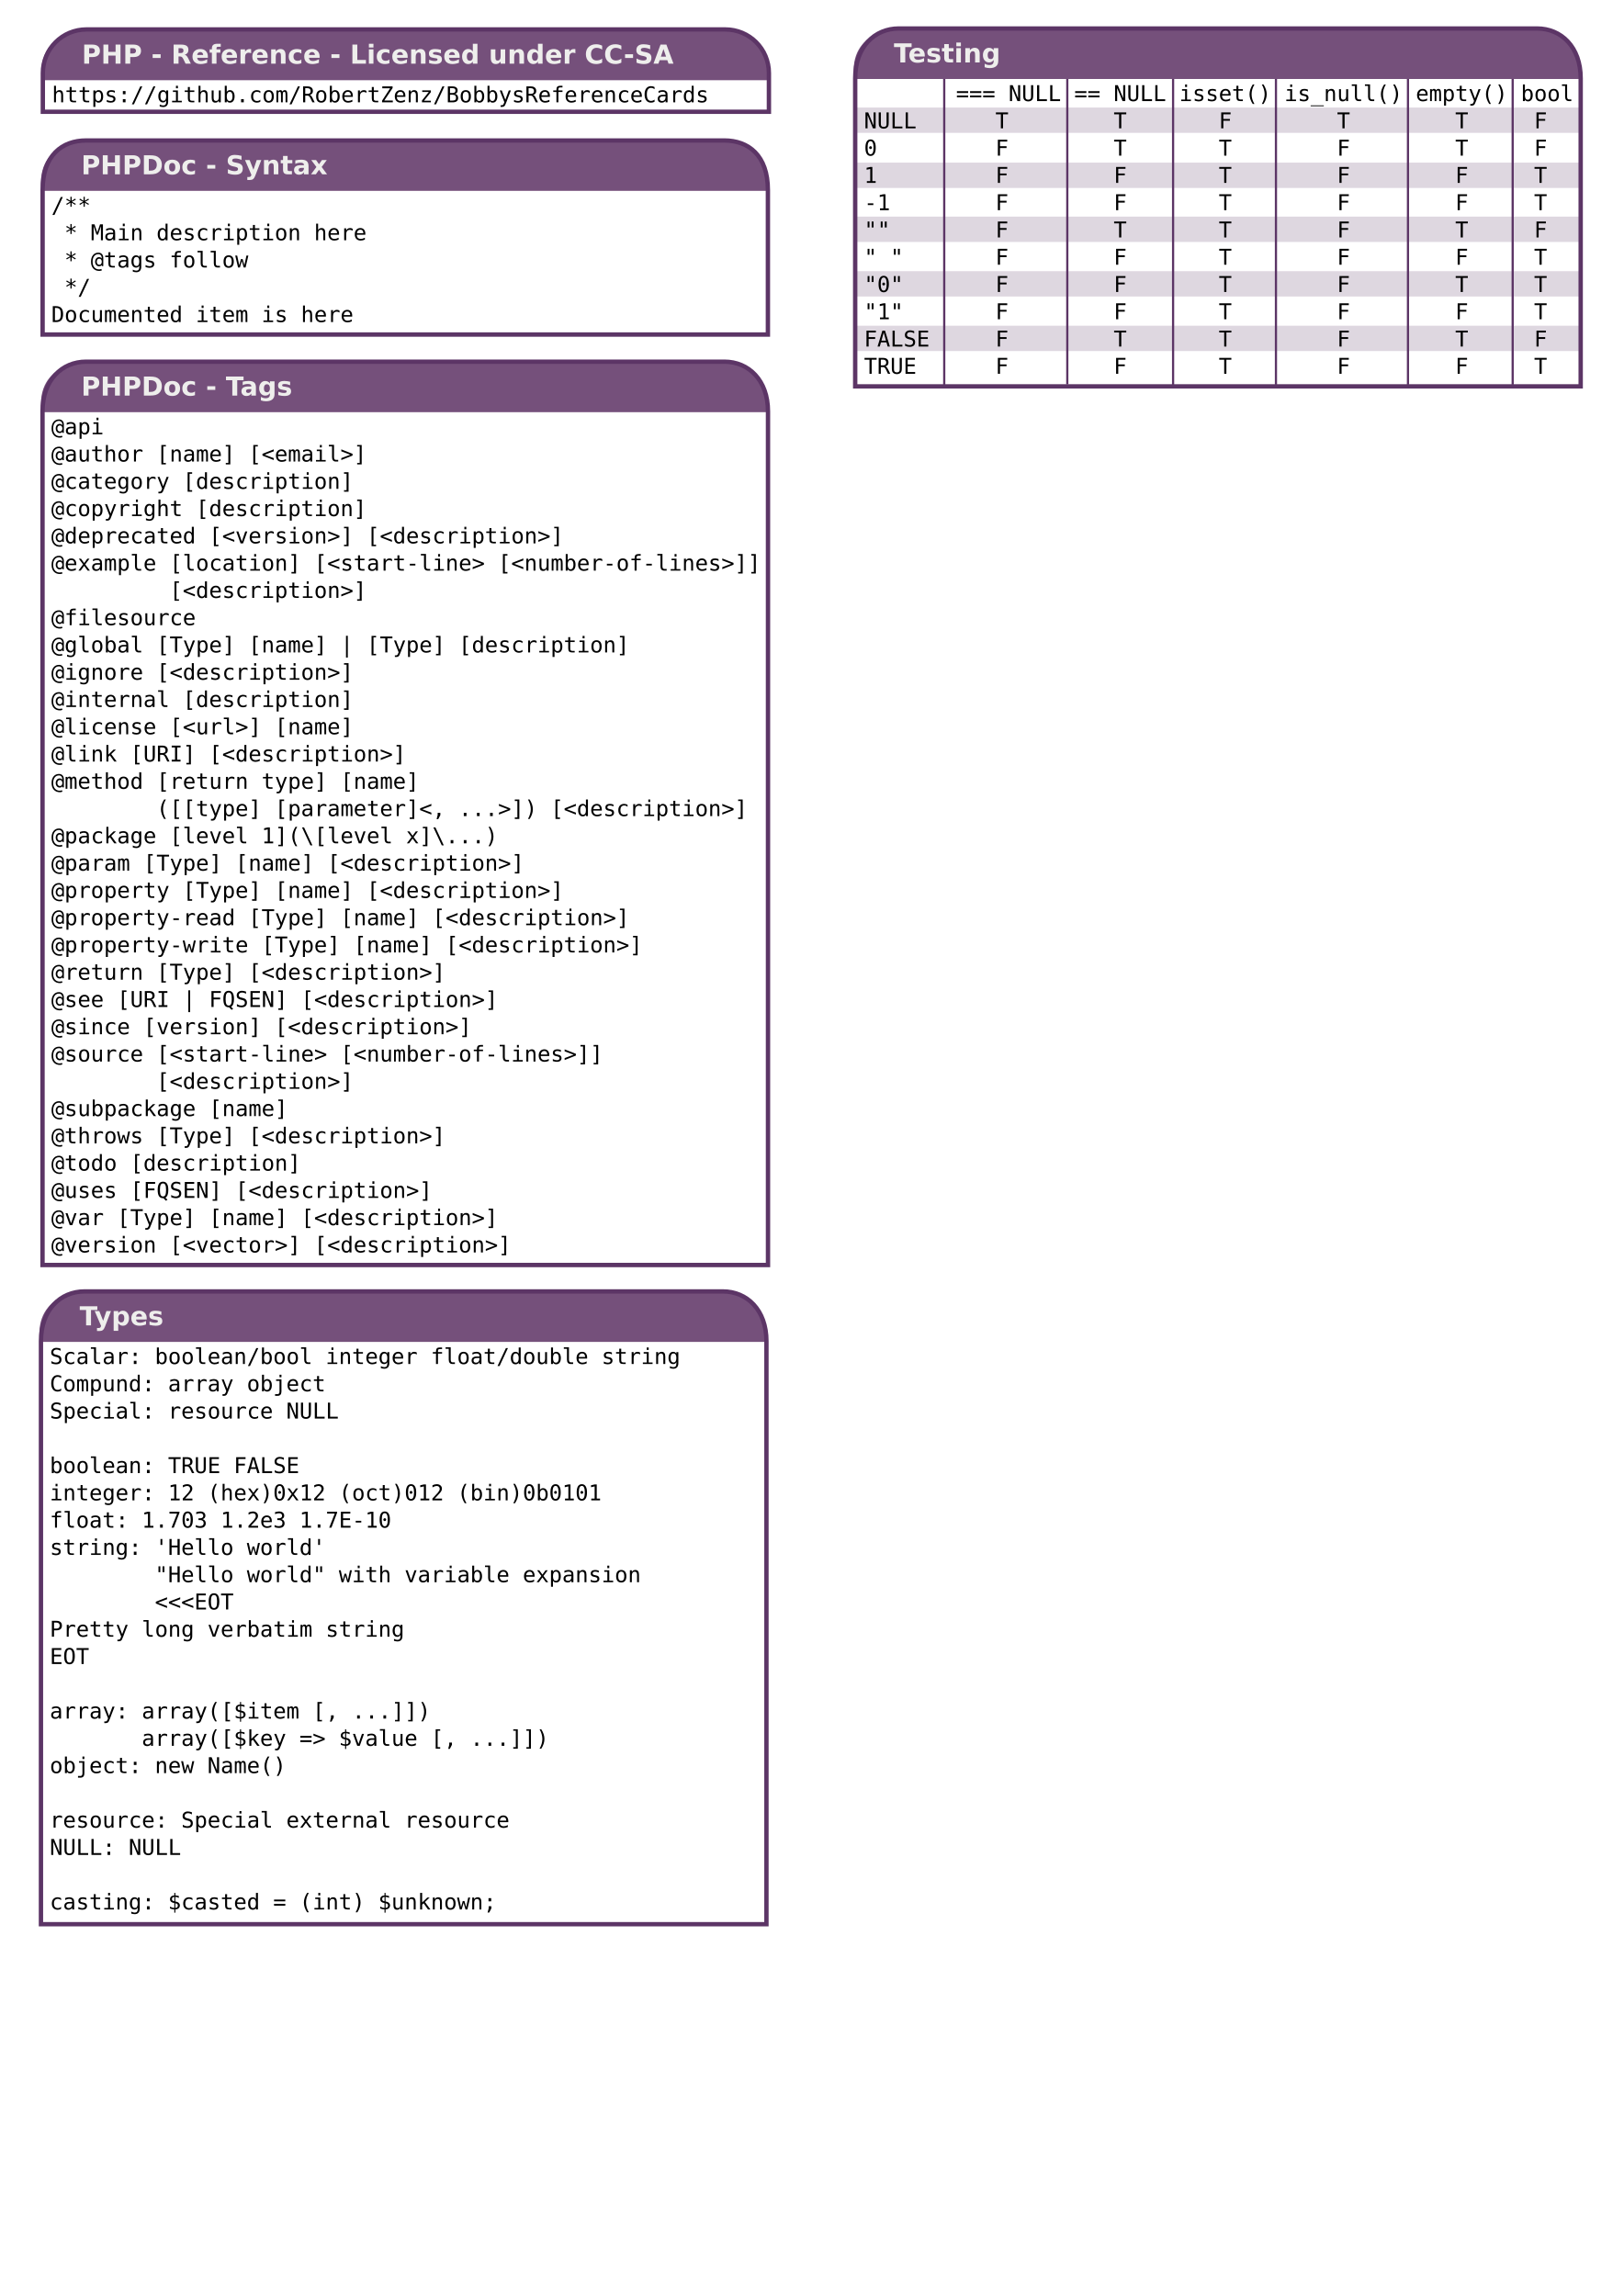
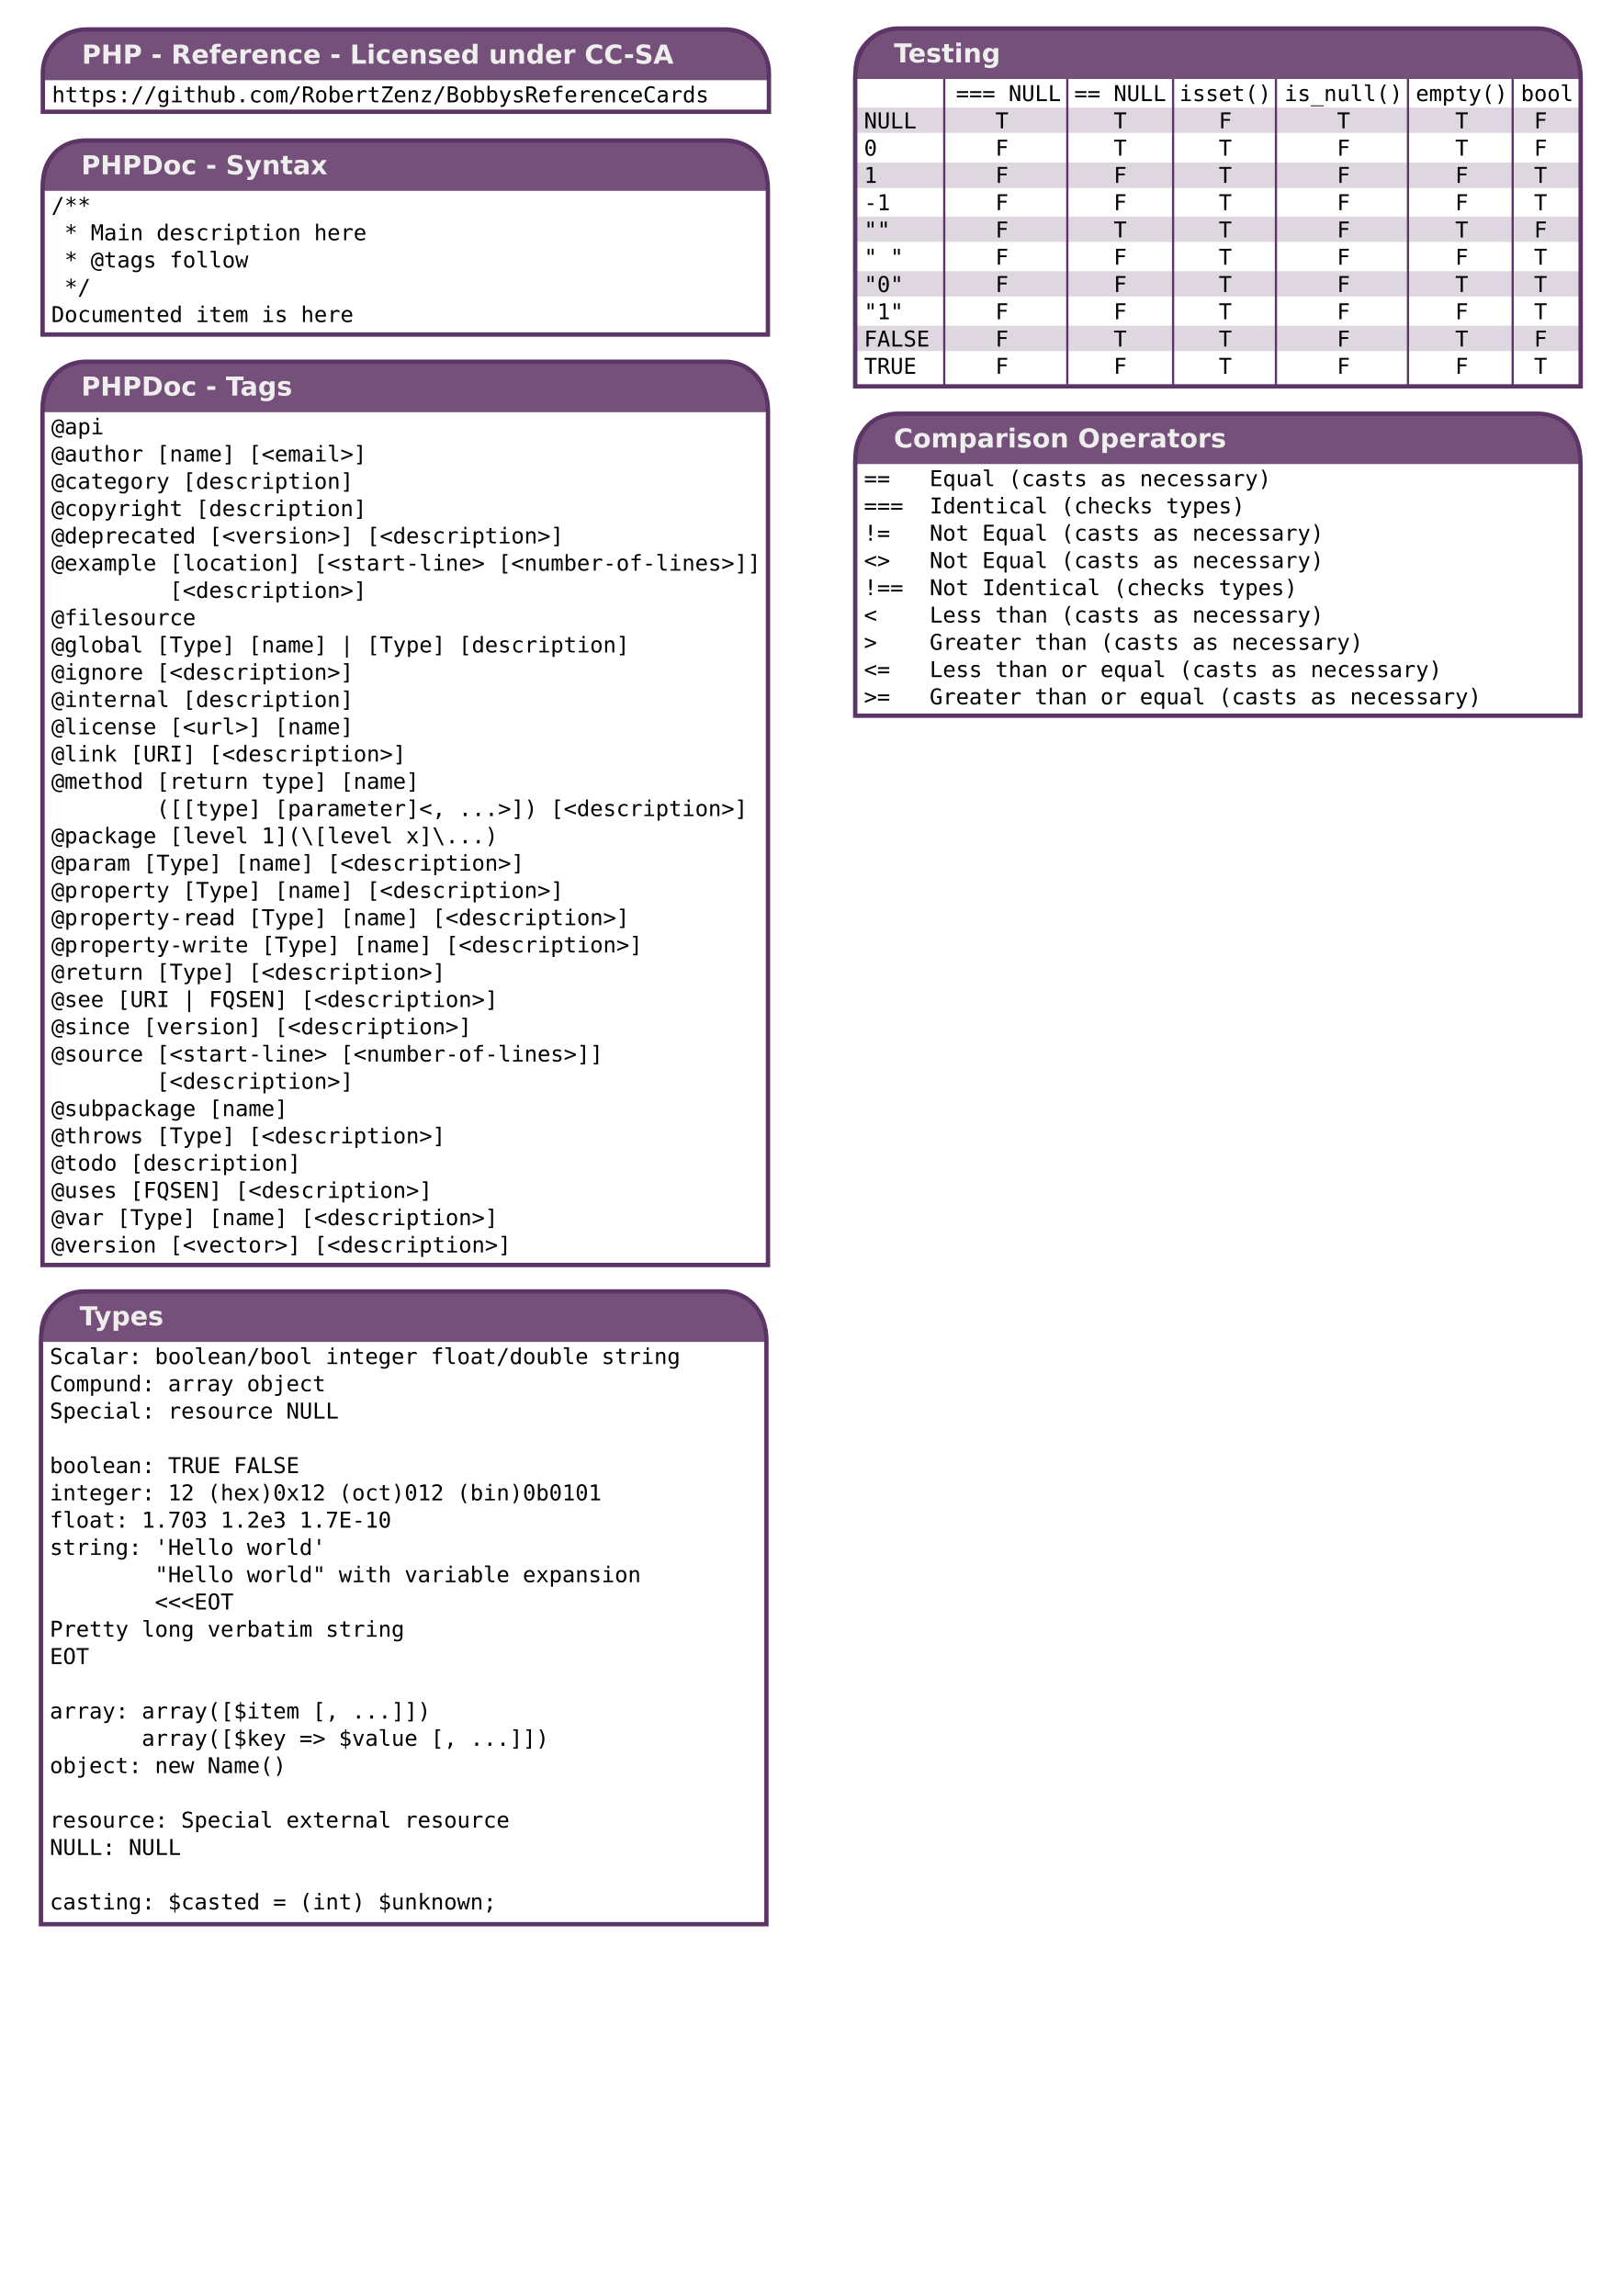
<svg xmlns="http://www.w3.org/2000/svg" width="744.094" height="1052.362" id="svg2" version="1.1">
  <defs id="defs4" />
  <g id="layer1">
    <rect style="opacity:0.2;fill:#5c3566;stroke:none;stroke-width:0;stroke-linecap:round;stroke-linejoin:round;stroke-miterlimit:4;stroke-opacity:1;stroke-dasharray:none" id="rect4252" width="332.593" height="11.617" x="391.687" y="49.281" />
    <rect style="opacity:0.2;fill:#5c3566;stroke:none" id="rect4252-9" width="332.593" height="11.617" x="391.56" y="74.535" />
    <rect style="opacity:0.2;fill:#5c3566;stroke:none" id="rect4252-4" width="332.593" height="11.617" x="391.308" y="99.283" />
    <rect style="opacity:0.2;fill:#5c3566;stroke:none" id="rect4252-95" width="332.593" height="11.617" x="391.56" y="124.285" />
    <rect style="opacity:0.2;fill:#5c3566;stroke:none" id="rect4252-8" width="332.593" height="11.617" x="391.308" y="149.286" />
    <path style="fill:none;stroke:#5c3566;stroke-width:1.003px;stroke-linecap:butt;stroke-linejoin:miter;stroke-opacity:1" d="m 489.107,176.198 0,-143.029" id="path4204-2" />
    <path style="fill:none;stroke:#5c3566;stroke-width:1.003px;stroke-linecap:butt;stroke-linejoin:miter;stroke-opacity:1" d="m 537.593,176.505 0,-143.029" id="path4204-27" />
    <path style="fill:none;stroke:#5c3566;stroke-width:1.003px;stroke-linecap:butt;stroke-linejoin:miter;stroke-opacity:1" d="m 584.727,176.336 0,-143.029" id="path4204-7" />
    <path style="fill:none;stroke:#5c3566;stroke-width:1.003px;stroke-linecap:butt;stroke-linejoin:miter;stroke-opacity:1" d="m 645.232,176.336 0,-143.029" id="path4204-1" />
    <path style="fill:none;stroke:#5c3566;stroke-width:1.003px;stroke-linecap:butt;stroke-linejoin:miter;stroke-opacity:1" d="m 693.212,176.336 0,-143.029" id="path4204-9" />
    <path style="fill:none;stroke:#5c3566;stroke-width:1.003px;stroke-linecap:butt;stroke-linejoin:miter;stroke-opacity:1" d="m 432.714,176.823 0,-143.029" id="path4204" />
    <path style="fill:#75507b;fill-opacity:1;stroke:none" d="m 19.305,36.766 333.35,0 c 0,0 0.26,-23.739 -20.953,-23.739 -21.213,0 -290.73,0.209 -290.73,0.209 0,0 -24.698,0.296 -21.668,23.529 z" id="path3763-5" />
    <path style="fill:none;stroke:#5c3566;stroke-width:2;stroke-linecap:round;stroke-linejoin:miter;stroke-miterlimit:4;stroke-opacity:1;stroke-dasharray:none" d="m 39.629,13.491 292.741,0 c 11.08,0 20,8.92 20,20 l 0,17.741 -332.741,0 0,-17.741 c 0,-11.08 8.92,-20 20,-20 z" id="rect2987-0" />
    <text xml:space="preserve" style="font-size:40px;font-style:normal;font-weight:normal;line-height:125%;letter-spacing:0px;word-spacing:0px;fill:#eeeeec;fill-opacity:1;stroke:none;font-family:Sans" x="37.488" y="29.19" id="text3759-3">
      <tspan id="tspan3761-6" x="37.488" y="29.19" style="font-size:12px;font-style:normal;font-variant:normal;font-weight:bold;font-stretch:normal;fill:#eeeeec;font-family:DejaVu Sans;-inkscape-font-specification:DejaVu Sans Bold">PHP - Reference - Licensed under CC-SA</tspan>
    </text>
    <text xml:space="preserve" style="font-size:10px;font-style:normal;font-variant:normal;font-weight:normal;font-stretch:normal;line-height:125%;letter-spacing:0px;word-spacing:0px;fill:#000000;fill-opacity:1;stroke:none;font-family:Droid Sans Mono;-inkscape-font-specification:Droid Sans Mono" x="23.803" y="46.906" id="text3765-8">
      <tspan x="23.803" y="46.906" id="tspan4211-6" style="font-style:normal;font-variant:normal;font-weight:normal;font-stretch:normal;font-family:DejaVu Sans Mono;-inkscape-font-specification:DejaVu Sans Mono">https://github.com/RobertZenz/BobbysReferenceCards</tspan>
    </text>
    <path style="fill:#75507b;fill-opacity:1;stroke:none" d="m 19.02,87.48 333.35,0 c 0,0 0.26,-23.739 -20.953,-23.739 -21.213,0 -290.73,0.209 -290.73,0.209 0,0 -24.698,0.296 -21.668,23.529 z" id="path3763-5-7" />
    <path style="fill:none;stroke:#5c3566;stroke-width:2;stroke-linecap:round;stroke-linejoin:miter;stroke-miterlimit:4;stroke-opacity:1;stroke-dasharray:none" d="m 39.502,64.385 292.425,0 c 11.068,0 19.978,6.819 19.978,22.743 l 0,66.211 -332.382,0 0,-66.211 c 0,-15.924 8.91,-22.743 19.978,-22.743 z" id="rect2987-0-2" />
    <text xml:space="preserve" style="font-size:40px;font-style:normal;font-weight:normal;line-height:125%;letter-spacing:0px;word-spacing:0px;fill:#eeeeec;fill-opacity:1;stroke:none;font-family:Sans" x="37.202" y="79.904" id="text3759-3-2">
      <tspan id="tspan3761-6-8" x="37.202" y="79.904" style="font-size:12px;font-style:normal;font-variant:normal;font-weight:bold;font-stretch:normal;fill:#eeeeec;font-family:DejaVu Sans;-inkscape-font-specification:DejaVu Sans Bold">PHPDoc - Syntax</tspan>
    </text>
    <text xml:space="preserve" style="font-size:10px;font-style:normal;font-variant:normal;font-weight:normal;font-stretch:normal;line-height:125%;letter-spacing:0px;word-spacing:0px;fill:#000000;fill-opacity:1;stroke:none;font-family:Droid Sans Mono;-inkscape-font-specification:Droid Sans Mono" x="23.517" y="97.62" id="text3765-8-2">
      <tspan x="23.517" y="97.62" id="tspan6812" style="font-style:normal;font-variant:normal;font-weight:normal;font-stretch:normal;font-family:DejaVu Sans Mono;-inkscape-font-specification:DejaVu Sans Mono">/**</tspan>
      <tspan x="23.517" y="110.12" style="font-style:normal;font-variant:normal;font-weight:normal;font-stretch:normal;font-family:DejaVu Sans Mono;-inkscape-font-specification:DejaVu Sans Mono" id="tspan4654"> * Main description here</tspan>
      <tspan x="23.517" y="122.62" style="font-style:normal;font-variant:normal;font-weight:normal;font-stretch:normal;font-family:DejaVu Sans Mono;-inkscape-font-specification:DejaVu Sans Mono" id="tspan4664"> * @tags follow</tspan>
      <tspan x="23.517" y="135.12" style="font-style:normal;font-variant:normal;font-weight:normal;font-stretch:normal;font-family:DejaVu Sans Mono;-inkscape-font-specification:DejaVu Sans Mono" id="tspan4656"> */</tspan>
      <tspan x="23.517" y="147.62" style="font-style:normal;font-variant:normal;font-weight:normal;font-stretch:normal;font-family:DejaVu Sans Mono;-inkscape-font-specification:DejaVu Sans Mono" id="tspan4658">Documented item is here</tspan>
      <tspan x="23.517" y="160.12" style="font-style:normal;font-variant:normal;font-weight:normal;font-stretch:normal;font-family:DejaVu Sans Mono;-inkscape-font-specification:DejaVu Sans Mono" id="tspan4660" />
      <tspan x="23.517" y="172.62" style="font-style:normal;font-variant:normal;font-weight:normal;font-stretch:normal;font-family:DejaVu Sans Mono;-inkscape-font-specification:DejaVu Sans Mono" id="tspan4662" />
    </text>
    <path style="fill:#75507b;fill-opacity:1;stroke:none" d="m 19.02,188.909 333.35,0 c 0,0 0.26,-23.739 -20.953,-23.739 -21.213,0 -290.73,0.209 -290.73,0.209 0,0 -24.698,0.296 -21.668,23.529 z" id="path3763-2-6-5" />
    <path style="fill:none;stroke:#5c3566;stroke-width:2;stroke-linecap:round;stroke-linejoin:miter;stroke-miterlimit:4;stroke-opacity:1;stroke-dasharray:none" d="m 39.464,165.771 292.501,0 c 11.071,0 19.984,8.463 19.984,22.792 l 0,391.248 -332.468,0 0,-391.248 c 0,-14.328 8.913,-22.792 19.984,-22.792 z" id="rect2987-9-8-8" />
    <text xml:space="preserve" style="font-size:40px;font-style:normal;font-weight:normal;line-height:125%;letter-spacing:0px;word-spacing:0px;fill:#eeeeec;fill-opacity:1;stroke:none;font-family:Sans" x="37.202" y="181.332" id="text3759-1-6-3">
      <tspan x="37.202" y="181.332" style="font-size:12px;font-style:normal;font-variant:normal;font-weight:bold;font-stretch:normal;fill:#eeeeec;font-family:DejaVu Sans;-inkscape-font-specification:DejaVu Sans Bold" id="tspan4393-9-4">PHPDoc - Tags</tspan>
    </text>
    <text xml:space="preserve" style="font-size:10px;font-style:normal;font-variant:normal;font-weight:normal;font-stretch:normal;line-height:125%;letter-spacing:0px;word-spacing:0px;fill:#000000;fill-opacity:1;stroke:none;font-family:Droid Sans Mono;-inkscape-font-specification:Droid Sans Mono" x="23.517" y="199.049" id="text3765-2-9-2">
      <tspan x="23.517" y="199.049" style="font-style:normal;font-variant:normal;font-weight:normal;font-stretch:normal;font-family:DejaVu Sans Mono;-inkscape-font-specification:DejaVu Sans Mono" id="tspan5400">@api</tspan>
      <tspan x="23.517" y="211.549" style="font-style:normal;font-variant:normal;font-weight:normal;font-stretch:normal;font-family:DejaVu Sans Mono;-inkscape-font-specification:DejaVu Sans Mono" id="tspan5344">@author [name] [&lt;email&gt;]</tspan>
      <tspan x="23.517" y="224.049" style="font-style:normal;font-variant:normal;font-weight:normal;font-stretch:normal;font-family:DejaVu Sans Mono;-inkscape-font-specification:DejaVu Sans Mono" id="tspan5346">@category [description]</tspan>
      <tspan x="23.517" y="236.549" style="font-style:normal;font-variant:normal;font-weight:normal;font-stretch:normal;font-family:DejaVu Sans Mono;-inkscape-font-specification:DejaVu Sans Mono" id="tspan5348">@copyright [description]</tspan>
      <tspan x="23.517" y="249.049" style="font-style:normal;font-variant:normal;font-weight:normal;font-stretch:normal;font-family:DejaVu Sans Mono;-inkscape-font-specification:DejaVu Sans Mono" id="tspan5350">@deprecated [&lt;version&gt;] [&lt;description&gt;]</tspan>
      <tspan x="23.517" y="261.549" style="font-style:normal;font-variant:normal;font-weight:normal;font-stretch:normal;font-family:DejaVu Sans Mono;-inkscape-font-specification:DejaVu Sans Mono" id="tspan5352">@example [location] [&lt;start-line&gt; [&lt;number-of-lines&gt;]]</tspan>
      <tspan x="23.517" y="274.049" style="font-style:normal;font-variant:normal;font-weight:normal;font-stretch:normal;font-family:DejaVu Sans Mono;-inkscape-font-specification:DejaVu Sans Mono" id="tspan5404">         [&lt;description&gt;]</tspan>
      <tspan x="23.517" y="286.549" style="font-style:normal;font-variant:normal;font-weight:normal;font-stretch:normal;font-family:DejaVu Sans Mono;-inkscape-font-specification:DejaVu Sans Mono" id="tspan5354">@filesource</tspan>
      <tspan x="23.517" y="299.049" style="font-style:normal;font-variant:normal;font-weight:normal;font-stretch:normal;font-family:DejaVu Sans Mono;-inkscape-font-specification:DejaVu Sans Mono" id="tspan5356">@global [Type] [name] | [Type] [description]</tspan>
      <tspan x="23.517" y="311.549" style="font-style:normal;font-variant:normal;font-weight:normal;font-stretch:normal;font-family:DejaVu Sans Mono;-inkscape-font-specification:DejaVu Sans Mono" id="tspan5358">@ignore [&lt;description&gt;]</tspan>
      <tspan x="23.517" y="324.049" style="font-style:normal;font-variant:normal;font-weight:normal;font-stretch:normal;font-family:DejaVu Sans Mono;-inkscape-font-specification:DejaVu Sans Mono" id="tspan5360">@internal [description]</tspan>
      <tspan x="23.517" y="336.549" style="font-style:normal;font-variant:normal;font-weight:normal;font-stretch:normal;font-family:DejaVu Sans Mono;-inkscape-font-specification:DejaVu Sans Mono" id="tspan5362">@license [&lt;url&gt;] [name]</tspan>
      <tspan x="23.517" y="349.049" style="font-style:normal;font-variant:normal;font-weight:normal;font-stretch:normal;font-family:DejaVu Sans Mono;-inkscape-font-specification:DejaVu Sans Mono" id="tspan5364">@link [URI] [&lt;description&gt;]</tspan>
      <tspan x="23.517" y="361.549" style="font-style:normal;font-variant:normal;font-weight:normal;font-stretch:normal;font-family:DejaVu Sans Mono;-inkscape-font-specification:DejaVu Sans Mono" id="tspan5366">@method [return type] [name]</tspan>
      <tspan x="23.517" y="374.049" style="font-style:normal;font-variant:normal;font-weight:normal;font-stretch:normal;font-family:DejaVu Sans Mono;-inkscape-font-specification:DejaVu Sans Mono" id="tspan5407">        ([[type] [parameter]&lt;, ...&gt;]) [&lt;description&gt;]</tspan>
      <tspan x="23.517" y="386.549" style="font-style:normal;font-variant:normal;font-weight:normal;font-stretch:normal;font-family:DejaVu Sans Mono;-inkscape-font-specification:DejaVu Sans Mono" id="tspan5368">@package [level 1](\[level x]\...)</tspan>
      <tspan x="23.517" y="399.049" style="font-style:normal;font-variant:normal;font-weight:normal;font-stretch:normal;font-family:DejaVu Sans Mono;-inkscape-font-specification:DejaVu Sans Mono" id="tspan5370">@param [Type] [name] [&lt;description&gt;]</tspan>
      <tspan x="23.517" y="411.549" style="font-style:normal;font-variant:normal;font-weight:normal;font-stretch:normal;font-family:DejaVu Sans Mono;-inkscape-font-specification:DejaVu Sans Mono" id="tspan5372">@property [Type] [name] [&lt;description&gt;]</tspan>
      <tspan x="23.517" y="424.049" style="font-style:normal;font-variant:normal;font-weight:normal;font-stretch:normal;font-family:DejaVu Sans Mono;-inkscape-font-specification:DejaVu Sans Mono" id="tspan5374">@property-read [Type] [name] [&lt;description&gt;]</tspan>
      <tspan x="23.517" y="436.549" style="font-style:normal;font-variant:normal;font-weight:normal;font-stretch:normal;font-family:DejaVu Sans Mono;-inkscape-font-specification:DejaVu Sans Mono" id="tspan5376">@property-write [Type] [name] [&lt;description&gt;]</tspan>
      <tspan x="23.517" y="449.049" style="font-style:normal;font-variant:normal;font-weight:normal;font-stretch:normal;font-family:DejaVu Sans Mono;-inkscape-font-specification:DejaVu Sans Mono" id="tspan5378">@return [Type] [&lt;description&gt;]</tspan>
      <tspan x="23.517" y="461.549" style="font-style:normal;font-variant:normal;font-weight:normal;font-stretch:normal;font-family:DejaVu Sans Mono;-inkscape-font-specification:DejaVu Sans Mono" id="tspan5380">@see [URI | FQSEN] [&lt;description&gt;]</tspan>
      <tspan x="23.517" y="474.049" style="font-style:normal;font-variant:normal;font-weight:normal;font-stretch:normal;font-family:DejaVu Sans Mono;-inkscape-font-specification:DejaVu Sans Mono" id="tspan5382">@since [version] [&lt;description&gt;]</tspan>
      <tspan x="23.517" y="486.549" style="font-style:normal;font-variant:normal;font-weight:normal;font-stretch:normal;font-family:DejaVu Sans Mono;-inkscape-font-specification:DejaVu Sans Mono" id="tspan5384">@source [&lt;start-line&gt; [&lt;number-of-lines&gt;]]</tspan>
      <tspan x="23.517" y="499.049" style="font-style:normal;font-variant:normal;font-weight:normal;font-stretch:normal;font-family:DejaVu Sans Mono;-inkscape-font-specification:DejaVu Sans Mono" id="tspan5409">        [&lt;description&gt;]</tspan>
      <tspan x="23.517" y="511.549" style="font-style:normal;font-variant:normal;font-weight:normal;font-stretch:normal;font-family:DejaVu Sans Mono;-inkscape-font-specification:DejaVu Sans Mono" id="tspan5386">@subpackage [name]</tspan>
      <tspan x="23.517" y="524.049" style="font-style:normal;font-variant:normal;font-weight:normal;font-stretch:normal;font-family:DejaVu Sans Mono;-inkscape-font-specification:DejaVu Sans Mono" id="tspan5388">@throws [Type] [&lt;description&gt;]</tspan>
      <tspan x="23.517" y="536.549" style="font-style:normal;font-variant:normal;font-weight:normal;font-stretch:normal;font-family:DejaVu Sans Mono;-inkscape-font-specification:DejaVu Sans Mono" id="tspan5390">@todo [description]</tspan>
      <tspan x="23.517" y="549.049" style="font-style:normal;font-variant:normal;font-weight:normal;font-stretch:normal;font-family:DejaVu Sans Mono;-inkscape-font-specification:DejaVu Sans Mono" id="tspan5392">@uses [FQSEN] [&lt;description&gt;]</tspan>
      <tspan x="23.517" y="561.549" style="font-style:normal;font-variant:normal;font-weight:normal;font-stretch:normal;font-family:DejaVu Sans Mono;-inkscape-font-specification:DejaVu Sans Mono" id="tspan5394">@var [Type] [name] [&lt;description&gt;]</tspan>
      <tspan x="23.517" y="574.049" style="font-style:normal;font-variant:normal;font-weight:normal;font-stretch:normal;font-family:DejaVu Sans Mono;-inkscape-font-specification:DejaVu Sans Mono" id="tspan5396">@version [&lt;vector&gt;] [&lt;description&gt;]</tspan>
      <tspan x="23.517" y="586.549" style="font-style:normal;font-variant:normal;font-weight:normal;font-stretch:normal;font-family:DejaVu Sans Mono;-inkscape-font-specification:DejaVu Sans Mono" id="tspan5398" />
    </text>
    <path style="fill:#75507b;fill-opacity:1;stroke:none" d="m 18.305,615.052 333.35,0 c 0,0 0.26,-23.739 -20.953,-23.739 -21.213,0 -290.73,0.209 -290.73,0.209 0,0 -24.698,0.296 -21.668,23.529 z" id="path3763-2-6-5-9" />
    <path style="fill:none;stroke:#5c3566;stroke-width:2;stroke-linecap:round;stroke-linejoin:miter;stroke-miterlimit:4;stroke-opacity:1;stroke-dasharray:none" d="m 38.75,591.914 292.501,0 c 11.071,0 19.984,8.463 19.984,22.792 l 0,267.248 -332.468,0 0,-267.248 c 0,-14.328 8.913,-22.792 19.984,-22.792 z" id="rect2987-9-8-8-4" />
    <text xml:space="preserve" style="font-size:40px;font-style:normal;font-weight:normal;line-height:125%;letter-spacing:0px;word-spacing:0px;fill:#eeeeec;fill-opacity:1;stroke:none;font-family:Sans" x="36.488" y="607.475" id="text3759-1-6-3-3">
      <tspan x="36.488" y="607.475" style="font-size:12px;font-style:normal;font-variant:normal;font-weight:bold;font-stretch:normal;fill:#eeeeec;font-family:DejaVu Sans;-inkscape-font-specification:DejaVu Sans Bold" id="tspan4393-9-4-4">Types</tspan>
    </text>
    <text xml:space="preserve" style="font-size:10px;font-style:normal;font-variant:normal;font-weight:normal;font-stretch:normal;line-height:125%;letter-spacing:0px;word-spacing:0px;fill:#000000;fill-opacity:1;stroke:none;font-family:Droid Sans Mono;-inkscape-font-specification:Droid Sans Mono" x="22.803" y="625.191" id="text3765-2-9-2-3">
      <tspan x="22.803" y="625.191" style="font-style:normal;font-variant:normal;font-weight:normal;font-stretch:normal;font-family:DejaVu Sans Mono;-inkscape-font-specification:DejaVu Sans Mono" id="tspan5398-9">Scalar: boolean/bool integer float/double string</tspan>
      <tspan x="22.803" y="637.691" style="font-style:normal;font-variant:normal;font-weight:normal;font-stretch:normal;font-family:DejaVu Sans Mono;-inkscape-font-specification:DejaVu Sans Mono" id="tspan3691">Compund: array object</tspan>
      <tspan x="22.803" y="650.191" style="font-style:normal;font-variant:normal;font-weight:normal;font-stretch:normal;font-family:DejaVu Sans Mono;-inkscape-font-specification:DejaVu Sans Mono" id="tspan3693">Special: resource NULL</tspan>
      <tspan x="22.803" y="662.691" style="font-style:normal;font-variant:normal;font-weight:normal;font-stretch:normal;font-family:DejaVu Sans Mono;-inkscape-font-specification:DejaVu Sans Mono" id="tspan3695" />
      <tspan x="22.803" y="675.191" style="font-style:normal;font-variant:normal;font-weight:normal;font-stretch:normal;font-family:DejaVu Sans Mono;-inkscape-font-specification:DejaVu Sans Mono" id="tspan3697">boolean: TRUE FALSE</tspan>
      <tspan x="22.803" y="687.691" style="font-style:normal;font-variant:normal;font-weight:normal;font-stretch:normal;font-family:DejaVu Sans Mono;-inkscape-font-specification:DejaVu Sans Mono" id="tspan3705">integer: 12 (hex)0x12 (oct)012 (bin)0b0101</tspan>
      <tspan x="22.803" y="700.191" style="font-style:normal;font-variant:normal;font-weight:normal;font-stretch:normal;font-family:DejaVu Sans Mono;-inkscape-font-specification:DejaVu Sans Mono" id="tspan3709">float: 1.703 1.2e3 1.7E-10</tspan>
      <tspan x="22.803" y="712.691" style="font-style:normal;font-variant:normal;font-weight:normal;font-stretch:normal;font-family:DejaVu Sans Mono;-inkscape-font-specification:DejaVu Sans Mono" id="tspan3713">string: 'Hello world'</tspan>
      <tspan x="22.803" y="725.191" style="font-style:normal;font-variant:normal;font-weight:normal;font-stretch:normal;font-family:DejaVu Sans Mono;-inkscape-font-specification:DejaVu Sans Mono" id="tspan3723">        "Hello world" with variable expansion</tspan>
      <tspan x="22.803" y="737.691" style="font-style:normal;font-variant:normal;font-weight:normal;font-stretch:normal;font-family:DejaVu Sans Mono;-inkscape-font-specification:DejaVu Sans Mono" id="tspan3717">        &lt;&lt;&lt;EOT</tspan>
      <tspan x="22.803" y="750.191" style="font-style:normal;font-variant:normal;font-weight:normal;font-stretch:normal;font-family:DejaVu Sans Mono;-inkscape-font-specification:DejaVu Sans Mono" id="tspan3719">Pretty long verbatim string</tspan>
      <tspan x="22.803" y="762.691" style="font-style:normal;font-variant:normal;font-weight:normal;font-stretch:normal;font-family:DejaVu Sans Mono;-inkscape-font-specification:DejaVu Sans Mono" id="tspan3721">EOT</tspan>
      <tspan x="22.803" y="775.191" style="font-style:normal;font-variant:normal;font-weight:normal;font-stretch:normal;font-family:DejaVu Sans Mono;-inkscape-font-specification:DejaVu Sans Mono" id="tspan3725" />
      <tspan x="22.803" y="787.691" style="font-style:normal;font-variant:normal;font-weight:normal;font-stretch:normal;font-family:DejaVu Sans Mono;-inkscape-font-specification:DejaVu Sans Mono" id="tspan3727">array: array([$item [, ...]])</tspan>
      <tspan x="22.803" y="800.191" style="font-style:normal;font-variant:normal;font-weight:normal;font-stretch:normal;font-family:DejaVu Sans Mono;-inkscape-font-specification:DejaVu Sans Mono" id="tspan3731">       array([$key =&gt; $value [, ...]])</tspan>
      <tspan x="22.803" y="812.691" style="font-style:normal;font-variant:normal;font-weight:normal;font-stretch:normal;font-family:DejaVu Sans Mono;-inkscape-font-specification:DejaVu Sans Mono" id="tspan3735">object: new Name()</tspan>
      <tspan x="22.803" y="825.191" style="font-style:normal;font-variant:normal;font-weight:normal;font-stretch:normal;font-family:DejaVu Sans Mono;-inkscape-font-specification:DejaVu Sans Mono" id="tspan3741" />
      <tspan x="22.803" y="837.691" style="font-style:normal;font-variant:normal;font-weight:normal;font-stretch:normal;font-family:DejaVu Sans Mono;-inkscape-font-specification:DejaVu Sans Mono" id="tspan3751">resource: Special external resource</tspan>
      <tspan x="22.803" y="850.191" style="font-style:normal;font-variant:normal;font-weight:normal;font-stretch:normal;font-family:DejaVu Sans Mono;-inkscape-font-specification:DejaVu Sans Mono" id="tspan3753">NULL: NULL</tspan>
      <tspan x="22.803" y="862.691" style="font-style:normal;font-variant:normal;font-weight:normal;font-stretch:normal;font-family:DejaVu Sans Mono;-inkscape-font-specification:DejaVu Sans Mono" id="tspan3749" />
      <tspan x="22.803" y="875.191" style="font-style:normal;font-variant:normal;font-weight:normal;font-stretch:normal;font-family:DejaVu Sans Mono;-inkscape-font-specification:DejaVu Sans Mono" id="tspan3747">casting: $casted = (int) $unknown;</tspan>
    </text>
    <path style="fill:#75507b;fill-opacity:1;stroke:none" d="m 391.448,36.194 333.35,0 c 0,0 0.26,-23.739 -20.953,-23.739 -21.213,0 -290.73,0.209 -290.73,0.209 0,0 -24.698,0.296 -21.668,23.529 z" id="path3763-2-6-5-9-2" />
    <path style="fill:none;stroke:#5c3566;stroke-width:2;stroke-linecap:round;stroke-linejoin:miter;stroke-miterlimit:4;stroke-opacity:1;stroke-dasharray:none" d="m 411.892,13.057 292.501,0 c 11.071,0 19.984,8.463 19.984,22.792 l 0,141.248 -332.468,0 0,-141.248 c 0,-14.328 8.913,-22.792 19.984,-22.792 z" id="rect2987-9-8-8-4-2" />
    <text xml:space="preserve" style="font-size:40px;font-style:normal;font-weight:normal;line-height:125%;letter-spacing:0px;word-spacing:0px;fill:#eeeeec;fill-opacity:1;stroke:none;font-family:Sans" x="409.631" y="28.618" id="text3759-1-6-3-3-0">
      <tspan x="409.631" y="28.618" style="font-size:12px;font-style:normal;font-variant:normal;font-weight:bold;font-stretch:normal;fill:#eeeeec;font-family:DejaVu Sans;-inkscape-font-specification:DejaVu Sans Bold" id="tspan4393-9-4-4-7">Testing</tspan>
    </text>
    <text xml:space="preserve" style="font-size:10px;font-style:normal;font-variant:normal;font-weight:normal;font-stretch:normal;line-height:125%;letter-spacing:0px;word-spacing:0px;fill:#000000;fill-opacity:1;stroke:none;font-family:Droid Sans Mono;-inkscape-font-specification:Droid Sans Mono" x="395.946" y="46.334" id="text3765-2-9-2-3-6">
      <tspan x="395.946" y="46.334" style="font-style:normal;font-variant:normal;font-weight:normal;font-stretch:normal;font-family:DejaVu Sans Mono;-inkscape-font-specification:DejaVu Sans Mono" id="tspan4104">       === NULL == NULL isset() is_null() empty() bool </tspan>
      <tspan x="395.946" y="58.834" style="font-style:normal;font-variant:normal;font-weight:normal;font-stretch:normal;font-family:DejaVu Sans Mono;-inkscape-font-specification:DejaVu Sans Mono" id="tspan4184">NULL      T        T       F        T        T     F</tspan>
      <tspan x="395.946" y="71.334" style="font-style:normal;font-variant:normal;font-weight:normal;font-stretch:normal;font-family:DejaVu Sans Mono;-inkscape-font-specification:DejaVu Sans Mono" id="tspan4186">0         F        T       T        F        T     F</tspan>
      <tspan x="395.946" y="83.834" style="font-style:normal;font-variant:normal;font-weight:normal;font-stretch:normal;font-family:DejaVu Sans Mono;-inkscape-font-specification:DejaVu Sans Mono" id="tspan4188">1         F        F       T        F        F     T</tspan>
      <tspan x="395.946" y="96.334" style="font-style:normal;font-variant:normal;font-weight:normal;font-stretch:normal;font-family:DejaVu Sans Mono;-inkscape-font-specification:DejaVu Sans Mono" id="tspan4190">-1        F        F       T        F        F     T</tspan>
      <tspan x="395.946" y="108.834" style="font-style:normal;font-variant:normal;font-weight:normal;font-stretch:normal;font-family:DejaVu Sans Mono;-inkscape-font-specification:DejaVu Sans Mono" id="tspan4192">""        F        T       T        F        T     F</tspan>
      <tspan x="395.946" y="121.334" style="font-style:normal;font-variant:normal;font-weight:normal;font-stretch:normal;font-family:DejaVu Sans Mono;-inkscape-font-specification:DejaVu Sans Mono" id="tspan4194">" "       F        F       T        F        F     T</tspan>
      <tspan x="395.946" y="133.834" style="font-style:normal;font-variant:normal;font-weight:normal;font-stretch:normal;font-family:DejaVu Sans Mono;-inkscape-font-specification:DejaVu Sans Mono" id="tspan4196">"0"       F        F       T        F        T     T</tspan>
      <tspan x="395.946" y="146.334" style="font-style:normal;font-variant:normal;font-weight:normal;font-stretch:normal;font-family:DejaVu Sans Mono;-inkscape-font-specification:DejaVu Sans Mono" id="tspan4198">"1"       F        F       T        F        F     T</tspan>
      <tspan x="395.946" y="158.834" style="font-style:normal;font-variant:normal;font-weight:normal;font-stretch:normal;font-family:DejaVu Sans Mono;-inkscape-font-specification:DejaVu Sans Mono" id="tspan4200">FALSE     F        T       T        F        T     F</tspan>
      <tspan x="395.946" y="171.334" style="font-style:normal;font-variant:normal;font-weight:normal;font-stretch:normal;font-family:DejaVu Sans Mono;-inkscape-font-specification:DejaVu Sans Mono" id="tspan4202">TRUE      F        F       T        F        F     T</tspan>
    </text>
+     <path style="fill:#75507b;fill-opacity:1;stroke:none" d="m 391.415,212.693 333.35,0 c 0,0 0.26,-23.739 -20.953,-23.739 -21.213,0 -290.73,0.209 -290.73,0.209 0,0 -24.698,0.296 -21.668,23.529 z" id="path3763-5-7-5" />
+     <path style="fill:none;stroke:#5c3566;stroke-width:2;stroke-linecap:round;stroke-linejoin:miter;stroke-miterlimit:4;stroke-opacity:1;stroke-dasharray:none" d="m 411.897,189.598 292.425,0 c 11.068,0 19.978,6.819 19.978,22.743 l 0,115.706 -332.382,0 0,-115.706 c 0,-15.924 8.91,-22.743 19.978,-22.743 z" id="rect2987-0-2-4" />
+     <text xml:space="preserve" style="font-size:40px;font-style:normal;font-weight:normal;line-height:125%;letter-spacing:0px;word-spacing:0px;fill:#eeeeec;fill-opacity:1;stroke:none;font-family:Sans" x="409.597" y="205.117" id="text3759-3-2-3">
+       <tspan id="tspan3761-6-8-4" x="409.597" y="205.117" style="font-size:12px;font-style:normal;font-variant:normal;font-weight:bold;font-stretch:normal;fill:#eeeeec;font-family:DejaVu Sans;-inkscape-font-specification:DejaVu Sans Bold">Comparison Operators</tspan>
+     </text>
+     <text xml:space="preserve" style="font-size:10px;font-style:normal;font-variant:normal;font-weight:normal;font-stretch:normal;line-height:125%;letter-spacing:0px;word-spacing:0px;fill:#000000;fill-opacity:1;stroke:none;font-family:Droid Sans Mono;-inkscape-font-specification:Droid Sans Mono" x="395.912" y="222.833" id="text3765-8-2-6">
+       <tspan x="395.912" y="222.833" style="font-style:normal;font-variant:normal;font-weight:normal;font-stretch:normal;font-family:DejaVu Sans Mono;-inkscape-font-specification:DejaVu Sans Mono" id="tspan4658-7">==   Equal (casts as necessary)</tspan>
+       <tspan x="395.912" y="235.333" style="font-style:normal;font-variant:normal;font-weight:normal;font-stretch:normal;font-family:DejaVu Sans Mono;-inkscape-font-specification:DejaVu Sans Mono" id="tspan4395">===  Identical (checks types)</tspan>
+       <tspan x="395.912" y="247.833" style="font-style:normal;font-variant:normal;font-weight:normal;font-stretch:normal;font-family:DejaVu Sans Mono;-inkscape-font-specification:DejaVu Sans Mono" id="tspan4401">!=   Not Equal (casts as necessary)</tspan>
+       <tspan x="395.912" y="260.333" style="font-style:normal;font-variant:normal;font-weight:normal;font-stretch:normal;font-family:DejaVu Sans Mono;-inkscape-font-specification:DejaVu Sans Mono" id="tspan4403">&lt;&gt;   Not Equal (casts as necessary)</tspan>
+       <tspan x="395.912" y="272.833" style="font-style:normal;font-variant:normal;font-weight:normal;font-stretch:normal;font-family:DejaVu Sans Mono;-inkscape-font-specification:DejaVu Sans Mono" id="tspan4417">!==  Not Identical (checks types)</tspan>
+       <tspan x="395.912" y="285.333" style="font-style:normal;font-variant:normal;font-weight:normal;font-stretch:normal;font-family:DejaVu Sans Mono;-inkscape-font-specification:DejaVu Sans Mono" id="tspan4397">&lt;    Less than (casts as necessary)</tspan>
+       <tspan x="395.912" y="297.833" style="font-style:normal;font-variant:normal;font-weight:normal;font-stretch:normal;font-family:DejaVu Sans Mono;-inkscape-font-specification:DejaVu Sans Mono" id="tspan4413">&gt;    Greater than (casts as necessary)</tspan>
+       <tspan x="395.912" y="310.333" style="font-style:normal;font-variant:normal;font-weight:normal;font-stretch:normal;font-family:DejaVu Sans Mono;-inkscape-font-specification:DejaVu Sans Mono" id="tspan4411">&lt;=   Less than or equal (casts as necessary)</tspan>
+       <tspan x="395.912" y="322.833" style="font-style:normal;font-variant:normal;font-weight:normal;font-stretch:normal;font-family:DejaVu Sans Mono;-inkscape-font-specification:DejaVu Sans Mono" id="tspan4399">&gt;=   Greater than or equal (casts as necessary)</tspan>
+       <tspan x="395.912" y="335.333" style="font-style:normal;font-variant:normal;font-weight:normal;font-stretch:normal;font-family:DejaVu Sans Mono;-inkscape-font-specification:DejaVu Sans Mono" id="tspan4660-8" />
+       <tspan x="395.912" y="347.833" style="font-style:normal;font-variant:normal;font-weight:normal;font-stretch:normal;font-family:DejaVu Sans Mono;-inkscape-font-specification:DejaVu Sans Mono" id="tspan4662-8" />
+     </text>
  </g>
</svg>
